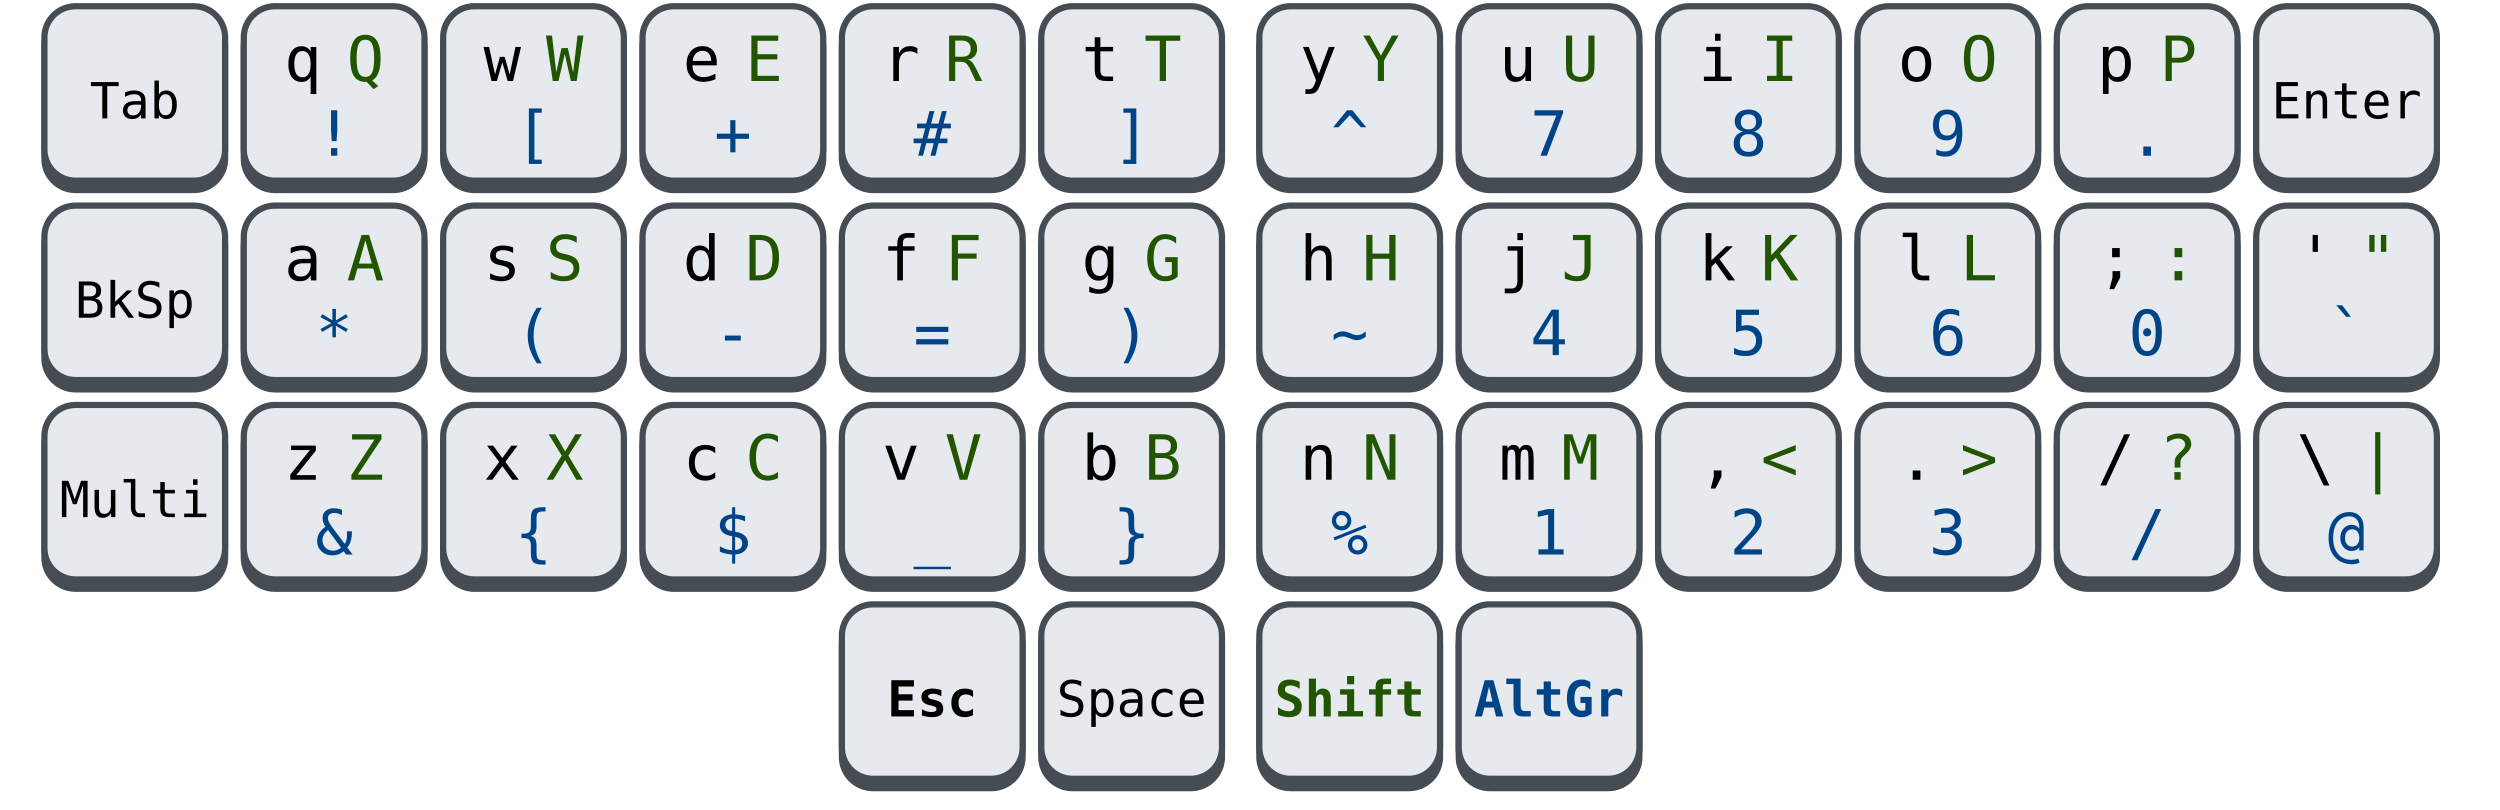
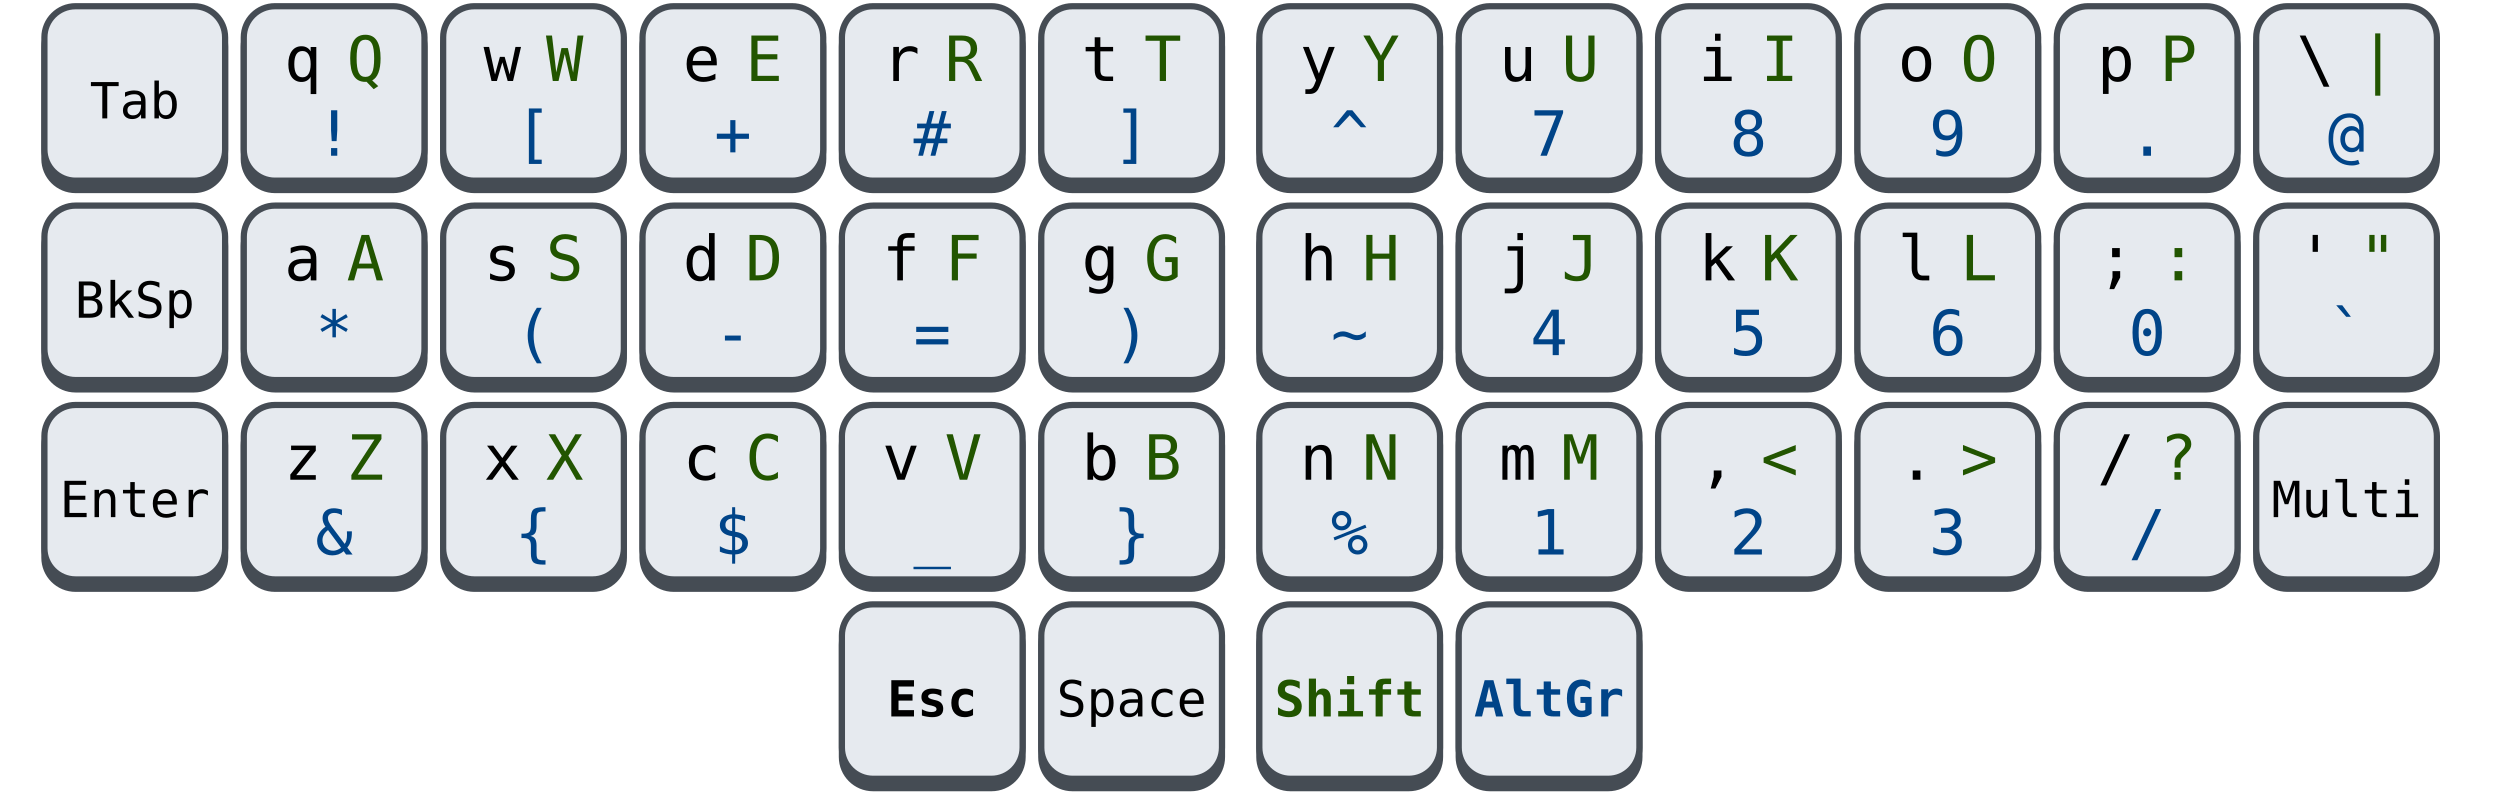
<svg xmlns="http://www.w3.org/2000/svg" width="784" height="254" version="1.1" viewBox="-1 -1 390 130">
  <defs>
    <style type="text/css">
text { font-size: 14px; text-anchor: middle; font-family: monospace; }
.mod { font-weight: bold; }
.c0 { transform: translate(15px, 0); }
.c1 { transform: translate(47px, 0); }
.c2 { transform: translate(79px, 0); }
.c3 { transform: translate(111px, 0); }
.c4 { transform: translate(143px, 0); }
.c5 { transform: translate(175px, 0); }
.r0 { transform: translate(0, 18px); }
.r1 { transform: translate(0, 50px); }
.r2 { transform: translate(0, 82px); }
.r3 { transform: translate(0, 114px); }
.tiny { font-size: 8px; }
.tiny text { font-size: 8px; }

g.kb &gt; g &gt; g &gt; text:nth-child(1) {
  font-size: 10px;
  transform: translate(-2px, -6px);
  text-anchor: end;
}
g.kb &gt; g &gt; g &gt; text:nth-child(2) {
  font-size: 10px;
  transform: translate(2px, -6px);
  text-anchor: start;
  fill: #225500;
}
g.kb &gt; g &gt; g &gt; text:nth-child(3) {
  font-size: 10px;
  fill: #004488;
  transform: translate(0px, 6px);
}
.shift {
  fill: #225500;
}
.altgr {
  fill: #004488;
}

</style>
    <g id="key">
      <rect width="29" height="28" ry="5" x="0.5" y="1.5" fill="#454C54" stroke="#454C54" stroke-width="1px" />
      <rect width="29" height="28" ry="5" x="0.5" fill="#E6EAEF" stroke="#454C54" stroke-width="1px" />
    </g>
    <g id="6x1">
      <use href="#key" x="0" y="0" />
      <use href="#key" x="32" y="0" />
      <use href="#key" x="64" y="0" />
      <use href="#key" x="96" y="0" />
      <use href="#key" x="128" y="0" />
      <use href="#key" x="160" y="0" />
    </g>
    <g id="left">
      <use href="#6x1" x="0" y="0" />
      <use href="#6x1" x="0" y="32" />
      <use href="#6x1" x="0" y="64" />
      <use href="#key" x="128" y="96" />
      <use href="#key" x="160" y="96" />
    </g>
    <g id="right">
      <use href="#6x1" x="0" y="0" />
      <use href="#6x1" x="0" y="32" />
      <use href="#6x1" x="0" y="64" />
      <use href="#key" x="0" y="96" />
      <use href="#key" x="32" y="96" />
    </g>
  </defs>
  <g class="kb" id="left-keyboard">
    <use href="#left" />
    <g class="r0">
      <text class="c0 tiny">Tab</text>
      <g class="c1">
        <text>q</text>
        <text>Q</text>
        <text>!</text>
      </g>
      <g class="c2">
        <text>w</text>
        <text>W</text>
        <text>[</text>
      </g>
      <g class="c3">
        <text>e</text>
        <text>E</text>
        <text>+</text>
      </g>
      <g class="c4">
        <text>r</text>
        <text>R</text>
        <text>#</text>
      </g>
      <g class="c5">
        <text>t</text>
        <text>T</text>
        <text>]</text>
      </g>
    </g>
    <g class="r1">
      <text class="c0 tiny">BkSp</text>
      <g class="c1">
        <text>a</text>
        <text>A</text>
        <text>*</text>
      </g>
      <g class="c2">
        <text>s</text>
        <text>S</text>
        <text>(</text>
      </g>
      <g class="c3">
        <text>d</text>
        <text>D</text>
        <text>-</text>
      </g>
      <g class="c4">
        <text>f</text>
        <text>F</text>
        <text>=</text>
      </g>
      <g class="c5">
        <text>g</text>
        <text>G</text>
        <text>)</text>
      </g>
    </g>
    <g class="r2">
-       <text class="c0 tiny">Multi</text>
+       <text class="c0 tiny">Enter</text>
      <g class="c1">
        <text>z</text>
        <text>Z</text>
        <text>&amp;</text>
      </g>
      <g class="c2">
        <text>x</text>
        <text>X</text>
        <text>{</text>
      </g>
      <g class="c3">
        <text>c</text>
        <text>C</text>
        <text>$</text>
      </g>
      <g class="c4">
        <text>v</text>
        <text>V</text>
        <text>_</text>
      </g>
      <g class="c5">
        <text>b</text>
        <text>B</text>
        <text>}</text>
      </g>
    </g>
    <g class="r3">
      <text class="c4 tiny mod">Esc</text>
      <text class="c5 tiny">Space</text>
    </g>
  </g>
  <g class="kb" id="right-keyboard" transform="translate(195, 0)">
    <use href="#right" />
    <g class="r0">
      <g class="c0">
        <text>y</text>
        <text>Y</text>
        <text>^</text>
      </g>
      <g class="c1">
        <text>u</text>
        <text>U</text>
        <text>7</text>
      </g>
      <g class="c2">
        <text>i</text>
        <text>I</text>
        <text>8</text>
      </g>
      <g class="c3">
        <text>o</text>
        <text>O</text>
        <text>9</text>
      </g>
      <g class="c4">
        <text>p</text>
        <text>P</text>
        <text>.</text>
      </g>
-       <text class="c5 tiny">Enter</text>
+       <g class="c5">
+         <text>\</text>
+         <text>|</text>
+         <text>@</text>
+       </g>
    </g>
    <g class="r1">
      <g class="c0">
        <text>h</text>
        <text>H</text>
        <text>~</text>
      </g>
      <g class="c1">
        <text>j</text>
        <text>J</text>
        <text>4</text>
      </g>
      <g class="c2">
        <text>k</text>
        <text>K</text>
        <text>5</text>
      </g>
      <g class="c3">
        <text>l</text>
        <text>L</text>
        <text>6</text>
      </g>
      <g class="c4">
        <text>;</text>
        <text>:</text>
        <text>0</text>
      </g>
      <g class="c5">
        <text>'</text>
        <text>"</text>
        <text>`</text>
      </g>
    </g>
    <g class="r2">
      <g class="c0">
        <text>n</text>
        <text>N</text>
        <text>%</text>
      </g>
      <g class="c1">
        <text>m</text>
        <text>M</text>
        <text>1</text>
      </g>
      <g class="c2">
        <text>,</text>
        <text>&lt;</text>
        <text>2</text>
      </g>
      <g class="c3">
        <text>.</text>
        <text>&gt;</text>
        <text>3</text>
      </g>
      <g class="c4">
        <text>/</text>
        <text>?</text>
        <text>/</text>
      </g>
-       <g class="c5">
-         <text>\</text>
-         <text>|</text>
-         <text>@</text>
-       </g>
+       <text class="c5 tiny">Multi</text>
    </g>
    <g class="r3">
      <text class="c0 tiny shift mod">Shift</text>
      <text class="c1 tiny altgr mod">AltGr</text>
    </g>
  </g>
</svg>
